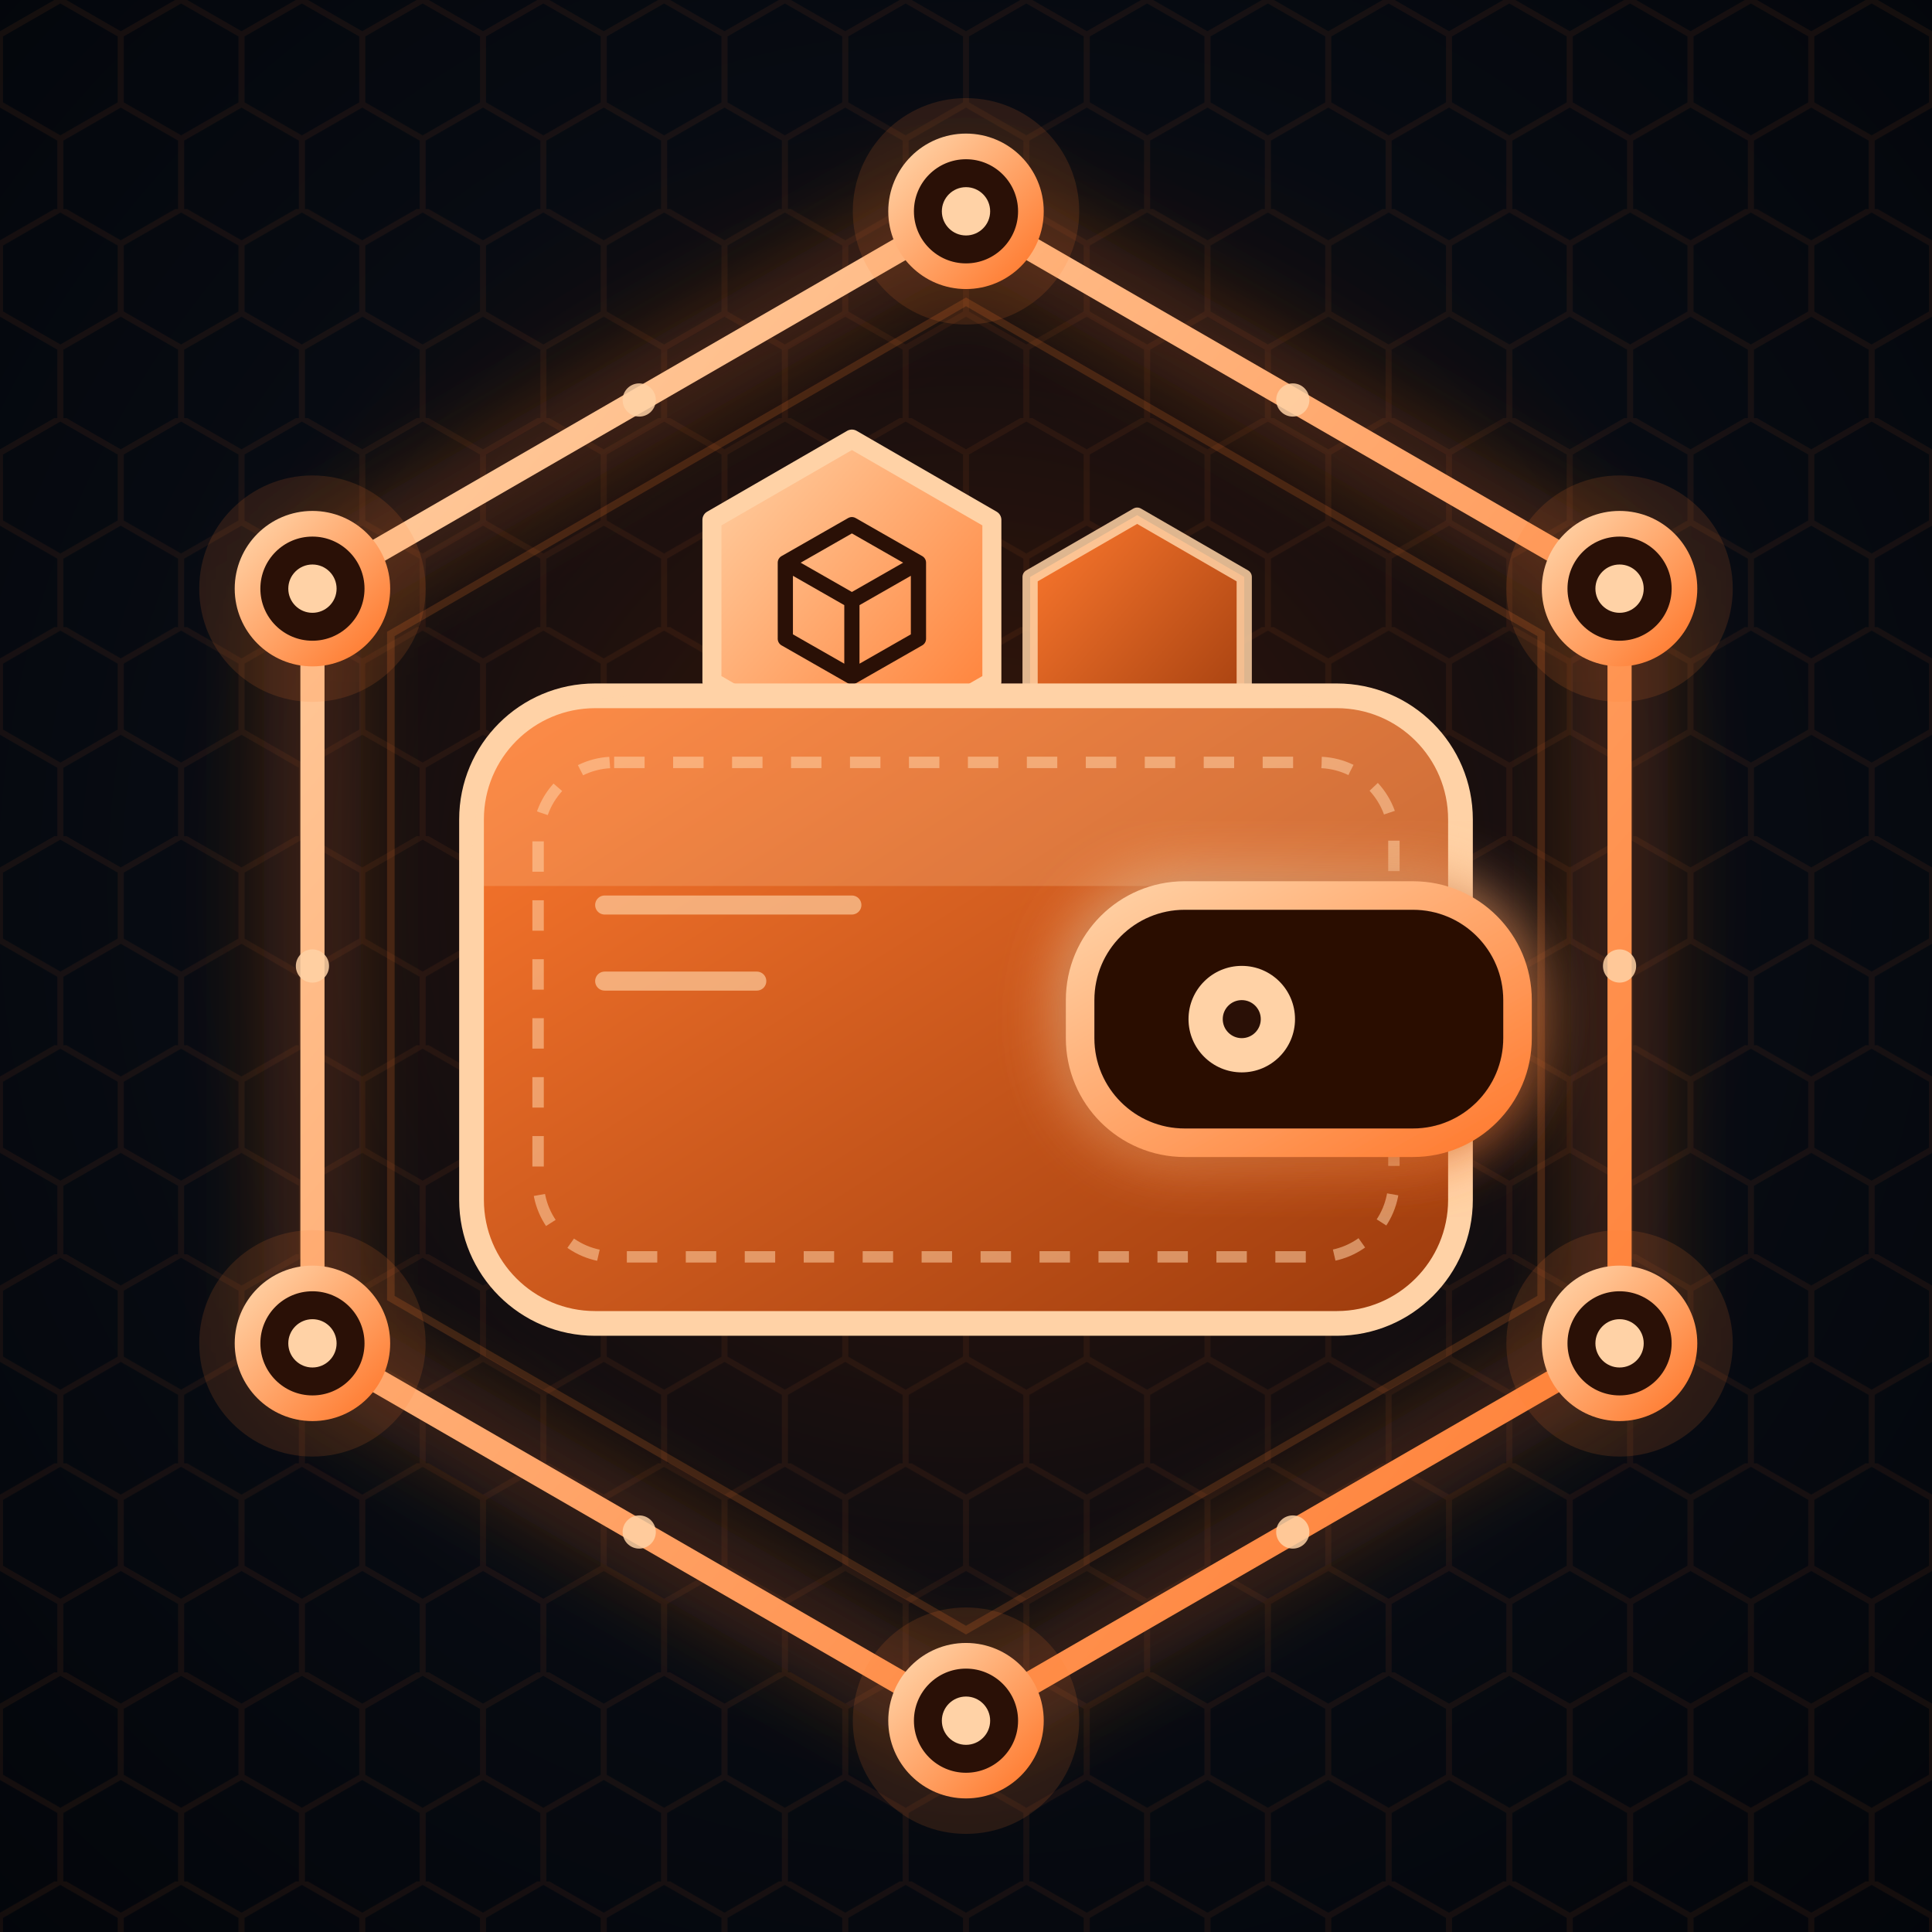
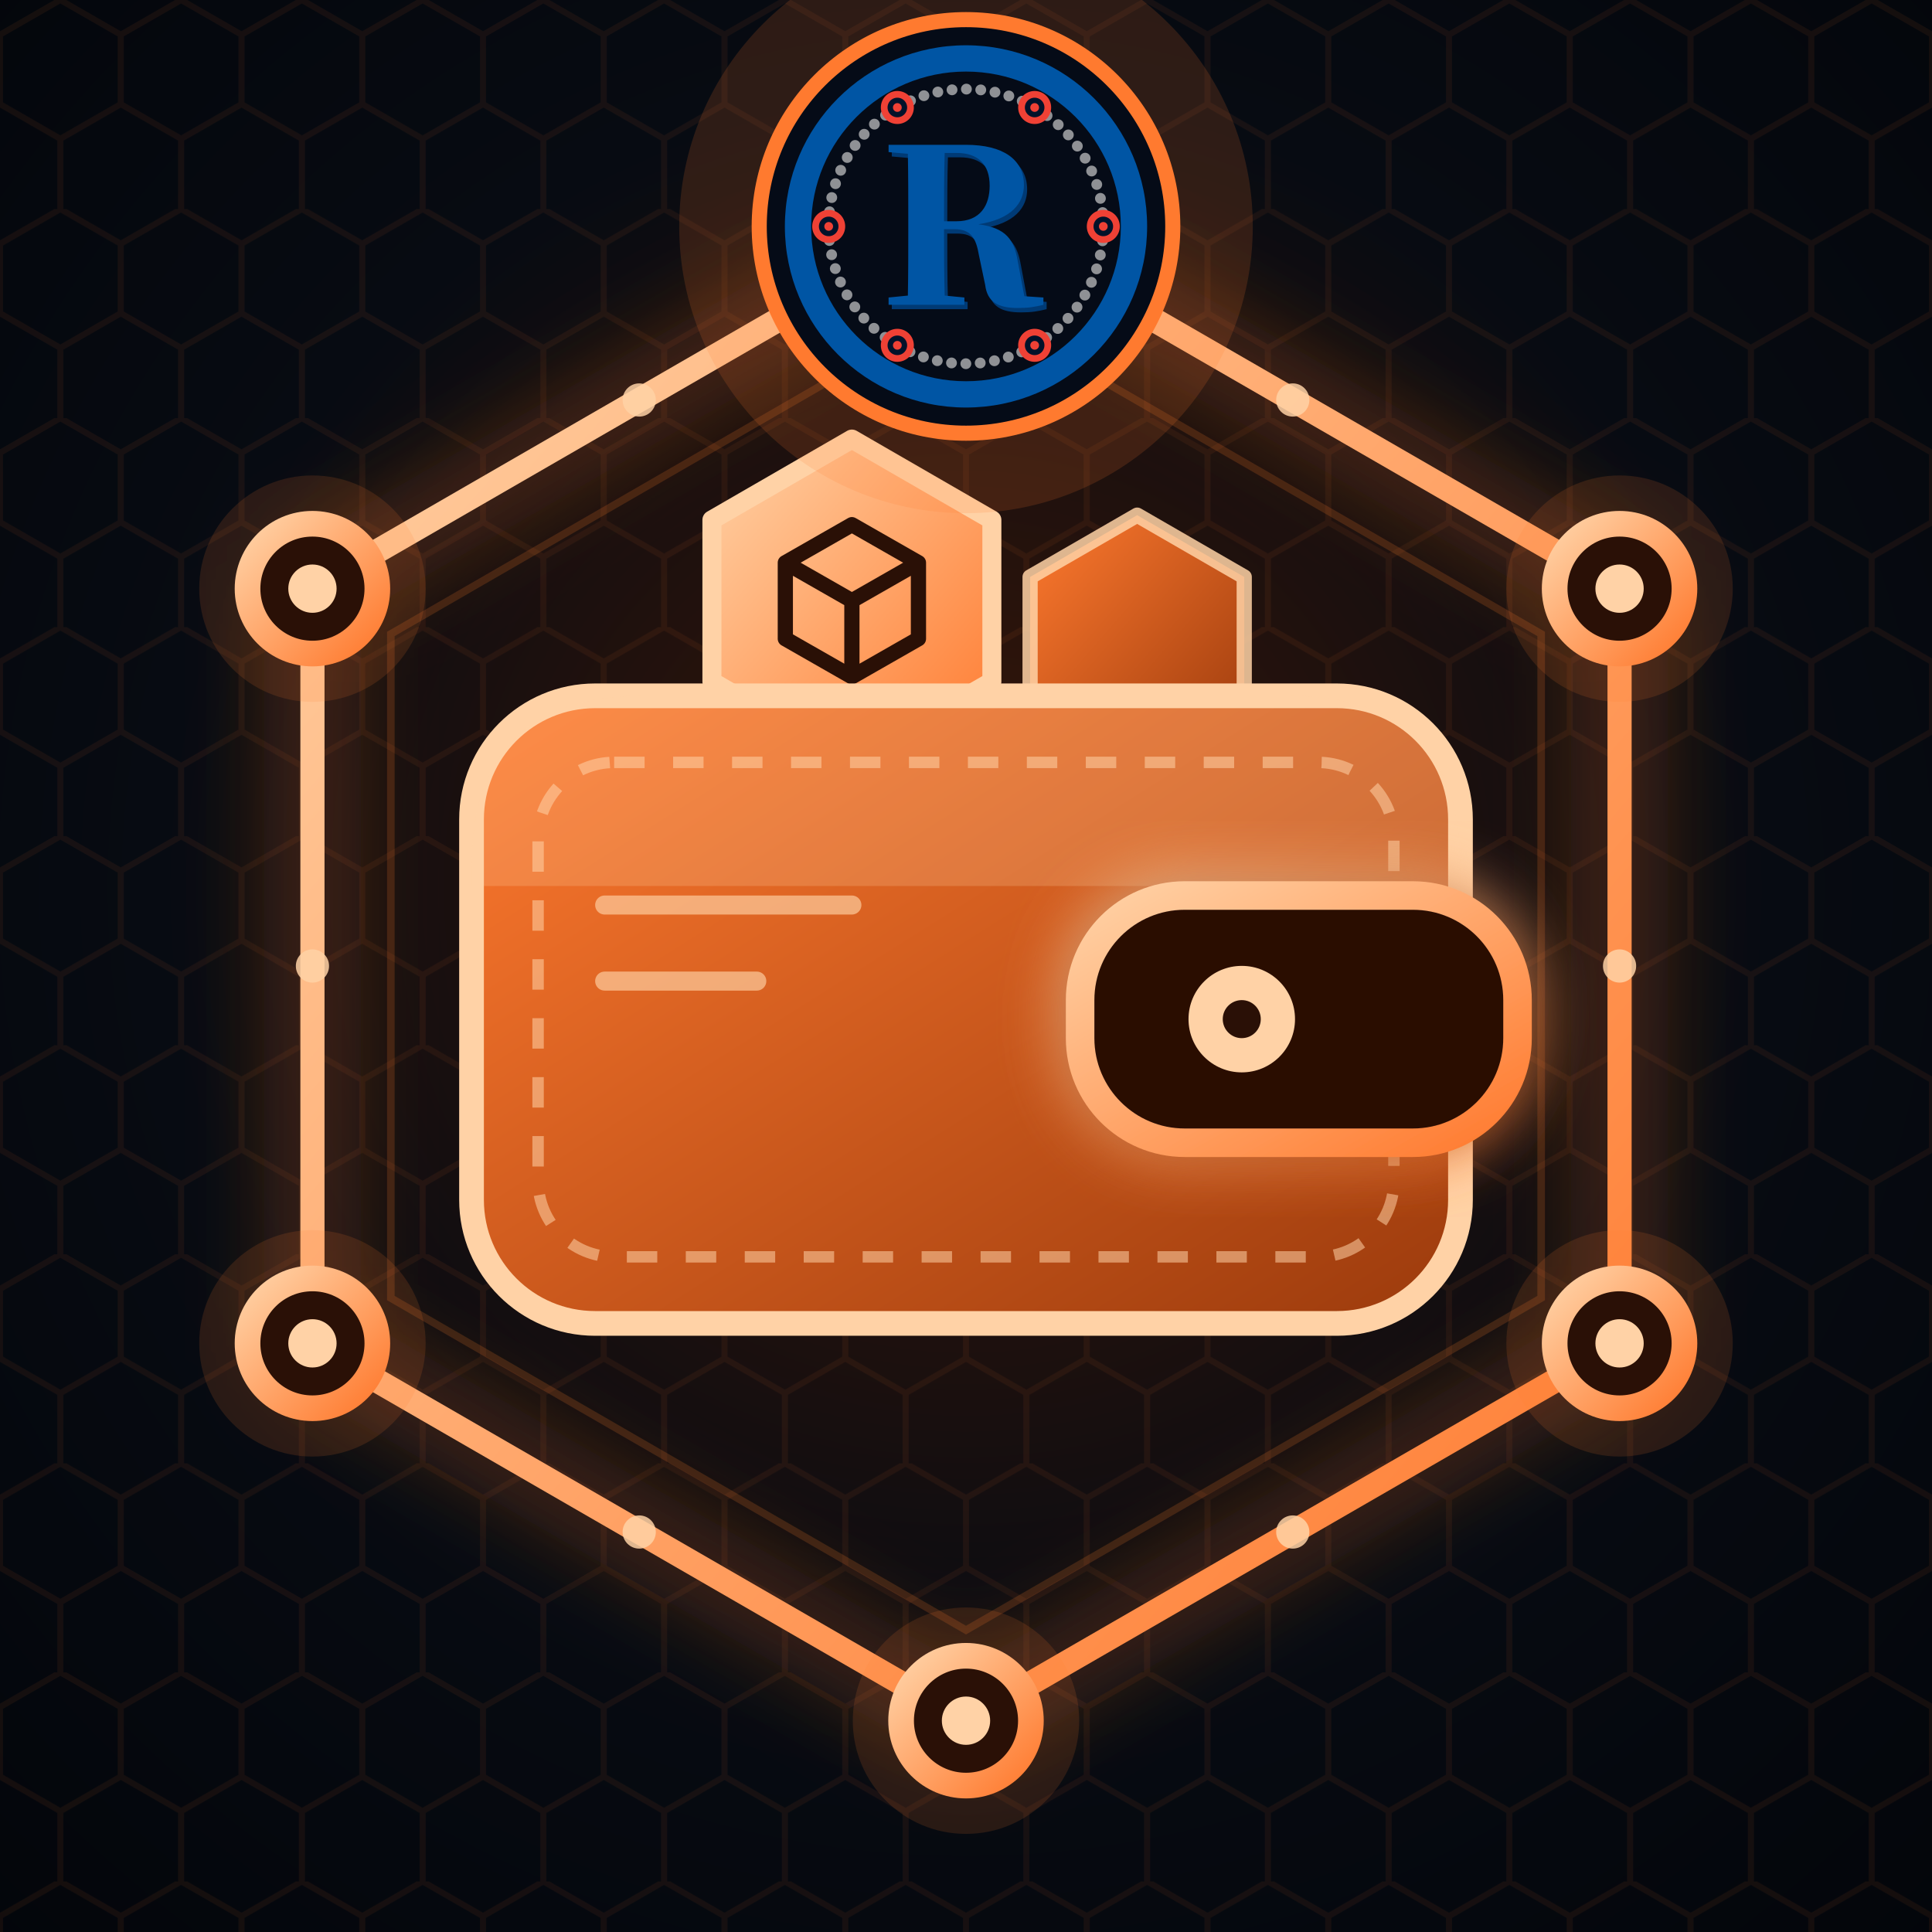
<svg xmlns="http://www.w3.org/2000/svg" width="256" height="256" viewBox="0 0 256 256">
  <defs>
    <radialGradient id="bgw" cx="50%" cy="46%" r="75%">
      <stop offset="0" stop-color="#3a1708" />
      <stop offset="0.55" stop-color="#070b12" />
      <stop offset="1" stop-color="#03050a" />
    </radialGradient>
    <linearGradient id="topw" x1="0" y1="0" x2="1" y2="1">
      <stop offset="0" stop-color="#ffd2a6" />
      <stop offset="1" stop-color="#ff7a2f" />
    </linearGradient>
    <linearGradient id="lefw" x1="0" y1="0" x2="1" y2="1">
      <stop offset="0" stop-color="#ff7a2f" />
      <stop offset="1" stop-color="#9b3a0c" />
    </linearGradient>
    <linearGradient id="rigw" x1="1" y1="0" x2="0" y2="1">
      <stop offset="0" stop-color="#9b3a0c" />
      <stop offset="1" stop-color="#2a1006" />
    </linearGradient>
    <linearGradient id="strw" x1="0" y1="0" x2="1" y2="1">
      <stop offset="0" stop-color="#ffd2a6" />
      <stop offset="1" stop-color="#ff7a2f" />
    </linearGradient>
    <filter id="gloww" x="-30%" y="-30%" width="160%" height="160%">
      <feGaussianBlur stdDeviation="3.2" result="b" />
      <feMerge>
        <feMergeNode in="b" />
        <feMergeNode in="SourceGraphic" />
      </feMerge>
    </filter>
    <filter id="softw" x="-50%" y="-50%" width="200%" height="200%">
      <feGaussianBlur stdDeviation="6" />
    </filter>
    <pattern id="gridw" width="16" height="27.7" patternUnits="userSpaceOnUse" patternTransform="translate(0 0)">
      <path d="M8 0L16 4.6V13.8L8 18.4L0 13.8V4.6Z M8 18.4V27.7 M0 13.8L-8 18.4 M16 13.8L24 18.4" fill="none" stroke="#ff7a2f" stroke-opacity="0.07" stroke-width="0.8" />
    </pattern>
  </defs>
  <rect width="256" height="256" fill="url(#bgw)" />
  <rect width="256" height="256" fill="url(#gridw)" />
  <polygon points="128,40 204.21,84 204.21,172 128,216 51.79,172 51.79,84" fill="none" stroke="#ff7a2f" stroke-opacity="0.18" stroke-width="1" />
  <polygon points="128,28 214.6,78 214.6,178 128,228 41.4,178 41.4,78" fill="none" stroke="#ff7a2f" stroke-opacity="0.35" stroke-width="7" filter="url(#softw)" />
  <polygon points="128,28 214.6,78 214.6,178 128,228 41.4,178 41.4,78" fill="none" stroke="url(#strw)" stroke-width="3.2" stroke-linejoin="round" />
  <circle cx="171.3" cy="53" r="2.2" fill="#ffd2a6" fill-opacity="0.85" />
  <circle cx="214.6" cy="128" r="2.2" fill="#ffd2a6" fill-opacity="0.85" />
  <circle cx="171.3" cy="203" r="2.2" fill="#ffd2a6" fill-opacity="0.85" />
  <circle cx="84.7" cy="203" r="2.2" fill="#ffd2a6" fill-opacity="0.85" />
  <circle cx="41.4" cy="128" r="2.2" fill="#ffd2a6" fill-opacity="0.85" />
  <circle cx="84.7" cy="53" r="2.2" fill="#ffd2a6" fill-opacity="0.85" />
  <circle cx="128" cy="28" r="15" fill="#ff7a2f" fill-opacity="0.14" />
  <circle cx="128" cy="28" r="8.6" fill="#2a1006" stroke="url(#strw)" stroke-width="3.4" />
  <circle cx="128" cy="28" r="3.2" fill="#ffd2a6" />
  <circle cx="214.6" cy="78" r="15" fill="#ff7a2f" fill-opacity="0.14" />
  <circle cx="214.6" cy="78" r="8.6" fill="#2a1006" stroke="url(#strw)" stroke-width="3.4" />
  <circle cx="214.6" cy="78" r="3.2" fill="#ffd2a6" />
  <circle cx="214.6" cy="178" r="15" fill="#ff7a2f" fill-opacity="0.14" />
  <circle cx="214.6" cy="178" r="8.6" fill="#2a1006" stroke="url(#strw)" stroke-width="3.4" />
  <circle cx="214.6" cy="178" r="3.2" fill="#ffd2a6" />
  <circle cx="128" cy="228" r="15" fill="#ff7a2f" fill-opacity="0.14" />
  <circle cx="128" cy="228" r="8.6" fill="#2a1006" stroke="url(#strw)" stroke-width="3.4" />
  <circle cx="128" cy="228" r="3.2" fill="#ffd2a6" />
  <circle cx="41.4" cy="178" r="15" fill="#ff7a2f" fill-opacity="0.14" />
  <circle cx="41.4" cy="178" r="8.6" fill="#2a1006" stroke="url(#strw)" stroke-width="3.4" />
  <circle cx="41.4" cy="178" r="3.2" fill="#ffd2a6" />
  <circle cx="41.4" cy="78" r="15" fill="#ff7a2f" fill-opacity="0.14" />
  <circle cx="41.4" cy="78" r="8.6" fill="#2a1006" stroke="url(#strw)" stroke-width="3.4" />
  <circle cx="41.4" cy="78" r="3.2" fill="#ffd2a6" />
  <g transform="translate(128 130) scale(1.26) translate(-128 -136)">
    <polygon points="116,79 130.72,87.5 130.72,104.5 116,113 101.28,104.5 101.28,87.5" fill="url(#topw)" stroke="#ffd2a6" stroke-width="2" stroke-linejoin="round" />
    <path d="M116 88 L123 92 V100 L116 104 L109 100 V92 Z M109 92 L116 96 L123 92 M116 96 V104" fill="none" stroke="#2a1006" stroke-width="1.6" stroke-linejoin="round" />
    <polygon points="146,87 157.26,93.5 157.26,106.5 146,113 134.74,106.5 134.74,93.5" fill="url(#lefw)" stroke="#ffd2a6" stroke-opacity="0.85" stroke-width="1.6" stroke-linejoin="round" />
    <rect x="76" y="106" width="104" height="66" rx="13" fill="url(#lefw)" stroke="#ffd2a6" stroke-width="2.6" />
    <path d="M76 124 Q 76 106 94 106 H 162 Q 180 106 180 124 V126 H76 Z" fill="#ffd2a6" fill-opacity="0.22" />
    <rect x="83" y="113" width="90" height="52" rx="8" fill="none" stroke="#ffd2a6" stroke-opacity="0.55" stroke-width="1.2" stroke-dasharray="3.2 3" />
    <g filter="url(#gloww)">
      <rect x="140" y="127" width="46" height="26" rx="11" fill="#2a1006" stroke="url(#strw)" stroke-width="3" />
    </g>
    <circle cx="157" cy="140" r="5.6" fill="#ffd2a6" />
    <circle cx="157" cy="140" r="2" fill="#2a1006" />
    <line x1="90" y1="128" x2="116" y2="128" stroke="#ffd2a6" stroke-opacity="0.65" stroke-width="2" stroke-linecap="round" />
    <line x1="90" y1="136" x2="106" y2="136" stroke="#ffd2a6" stroke-opacity="0.65" stroke-width="2" stroke-linecap="round" />
  </g>
+   <g id="piece-radthal">
+     <circle cx="128" cy="30" r="38" fill="#ff7a2f" fill-opacity="0.16" />
+     <circle cx="128" cy="30" r="27.4" fill="#050b17" stroke="#ff7a2f" stroke-width="2" />
+     <g transform="translate(128 30) scale(0.19355) translate(-128 -128)">
+       <circle cx="128" cy="128" r="124" fill="#0055A4" />
+       <circle cx="128" cy="128" r="106" fill="#050b17" />
+       <circle cx="128" cy="128" r="94" fill="none" stroke="#8F9195" stroke-width="7.4" stroke-dasharray="0.01 9.84" stroke-linecap="round" />
+       <circle cx="222.00" cy="128.00" r="9" fill="#02122a" stroke="#EF4135" stroke-width="4.6" />
+       <circle cx="222.00" cy="128.00" r="3" fill="#EF4135" />
+       <circle cx="175.00" cy="209.41" r="9" fill="#02122a" stroke="#EF4135" stroke-width="4.6" />
+       <circle cx="175.00" cy="209.41" r="3" fill="#EF4135" />
+       <circle cx="81.00" cy="209.41" r="9" fill="#02122a" stroke="#EF4135" stroke-width="4.6" />
+       <circle cx="81.00" cy="209.41" r="3" fill="#EF4135" />
+       <circle cx="34.00" cy="128.00" r="9" fill="#02122a" stroke="#EF4135" stroke-width="4.6" />
+       <circle cx="34.00" cy="128.00" r="3" fill="#EF4135" />
+       <circle cx="81.00" cy="46.59" r="9" fill="#02122a" stroke="#EF4135" stroke-width="4.6" />
+       <circle cx="81.00" cy="46.59" r="3" fill="#EF4135" />
+       <circle cx="175.00" cy="46.59" r="9" fill="#02122a" stroke="#EF4135" stroke-width="4.6" />
+       <circle cx="175.00" cy="46.59" r="3" fill="#EF4135" />
+       <path d="M75 77.13 88.2 78.3C88.49 93.4 88.49 108.5 88.49 123.75V130.2C88.49 145.45 88.49 160.55 88.2 175.36L75 176.67V181.66H126.9V176.67L113.41 175.36C112.97 160.4 112.97 145.3 112.97 129.91H120.01C131.3 129.91 134.82 135.77 136.87 147.79L141.12 168.02C142.59 179.9 150.07 183.86 163.55 183.86C170.88 183.86 174.99 183.13 181 181.66V176.67L167.95 175.8L163.41 151.75C160.91 137.24 155.64 129.03 136.43 126.53C159.59 123.02 167.66 111.73 167.66 99.7C167.66 82.26 153.58 72.14 127.93 72.14H75ZM113.41 77.71H121.62C136.43 77.71 144.2 85.63 144.2 100.14C144.2 113.49 137.9 124.48 121.48 124.48H112.97C112.97 107.62 112.97 92.52 113.41 77.71Z" transform="translate(2.2 3)" fill="#003a75" />
+       <path d="M75 77.13 88.2 78.3C88.49 93.4 88.49 108.5 88.49 123.75V130.2C88.49 145.45 88.49 160.55 88.2 175.36L75 176.67V181.66H126.9V176.67L113.41 175.36C112.97 160.4 112.97 145.3 112.97 129.91H120.01C131.3 129.91 134.82 135.77 136.87 147.79L141.12 168.02C142.59 179.9 150.07 183.86 163.55 183.86C170.88 183.86 174.99 183.13 181 181.66V176.67L167.95 175.8L163.41 151.75C160.91 137.24 155.64 129.03 136.43 126.53C159.59 123.02 167.66 111.73 167.66 99.7C167.66 82.26 153.58 72.14 127.93 72.14H75ZM113.41 77.71H121.62C136.43 77.71 144.2 85.63 144.2 100.14C144.2 113.49 137.9 124.48 121.48 124.48H112.97C112.97 107.62 112.97 92.52 113.41 77.71Z" fill="#0055A4" />
+     </g>
+   </g>
</svg>
